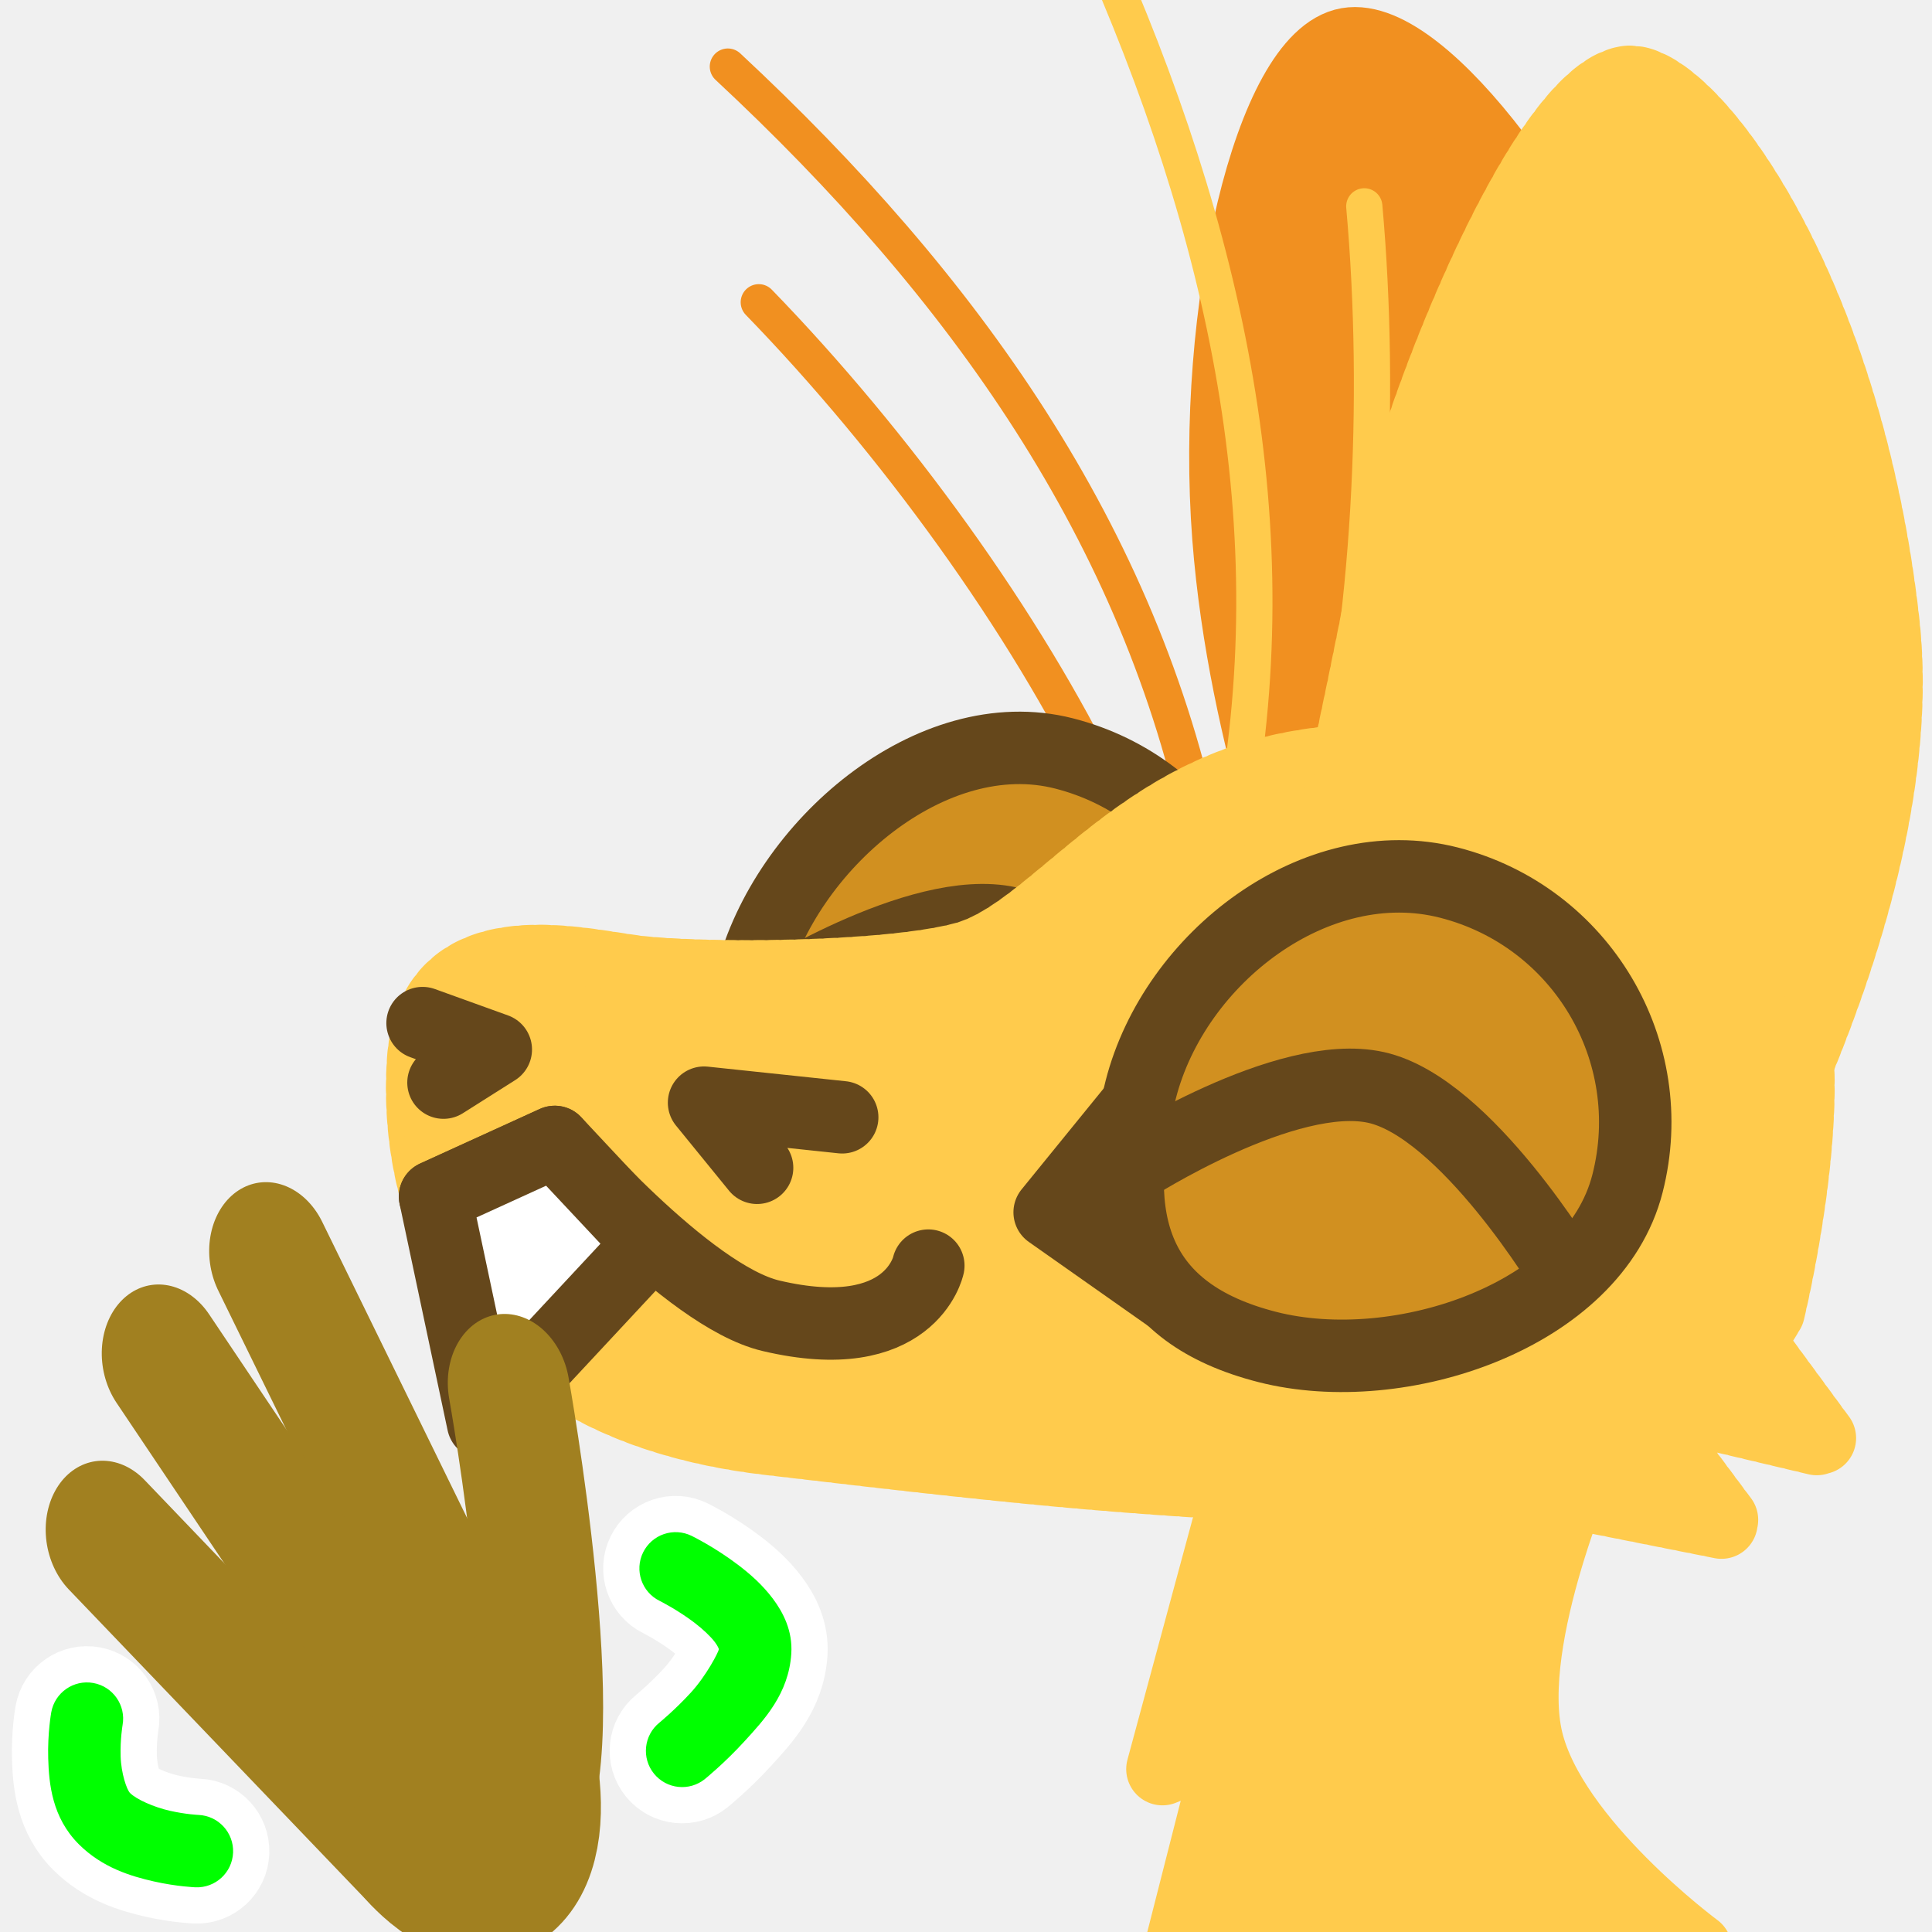
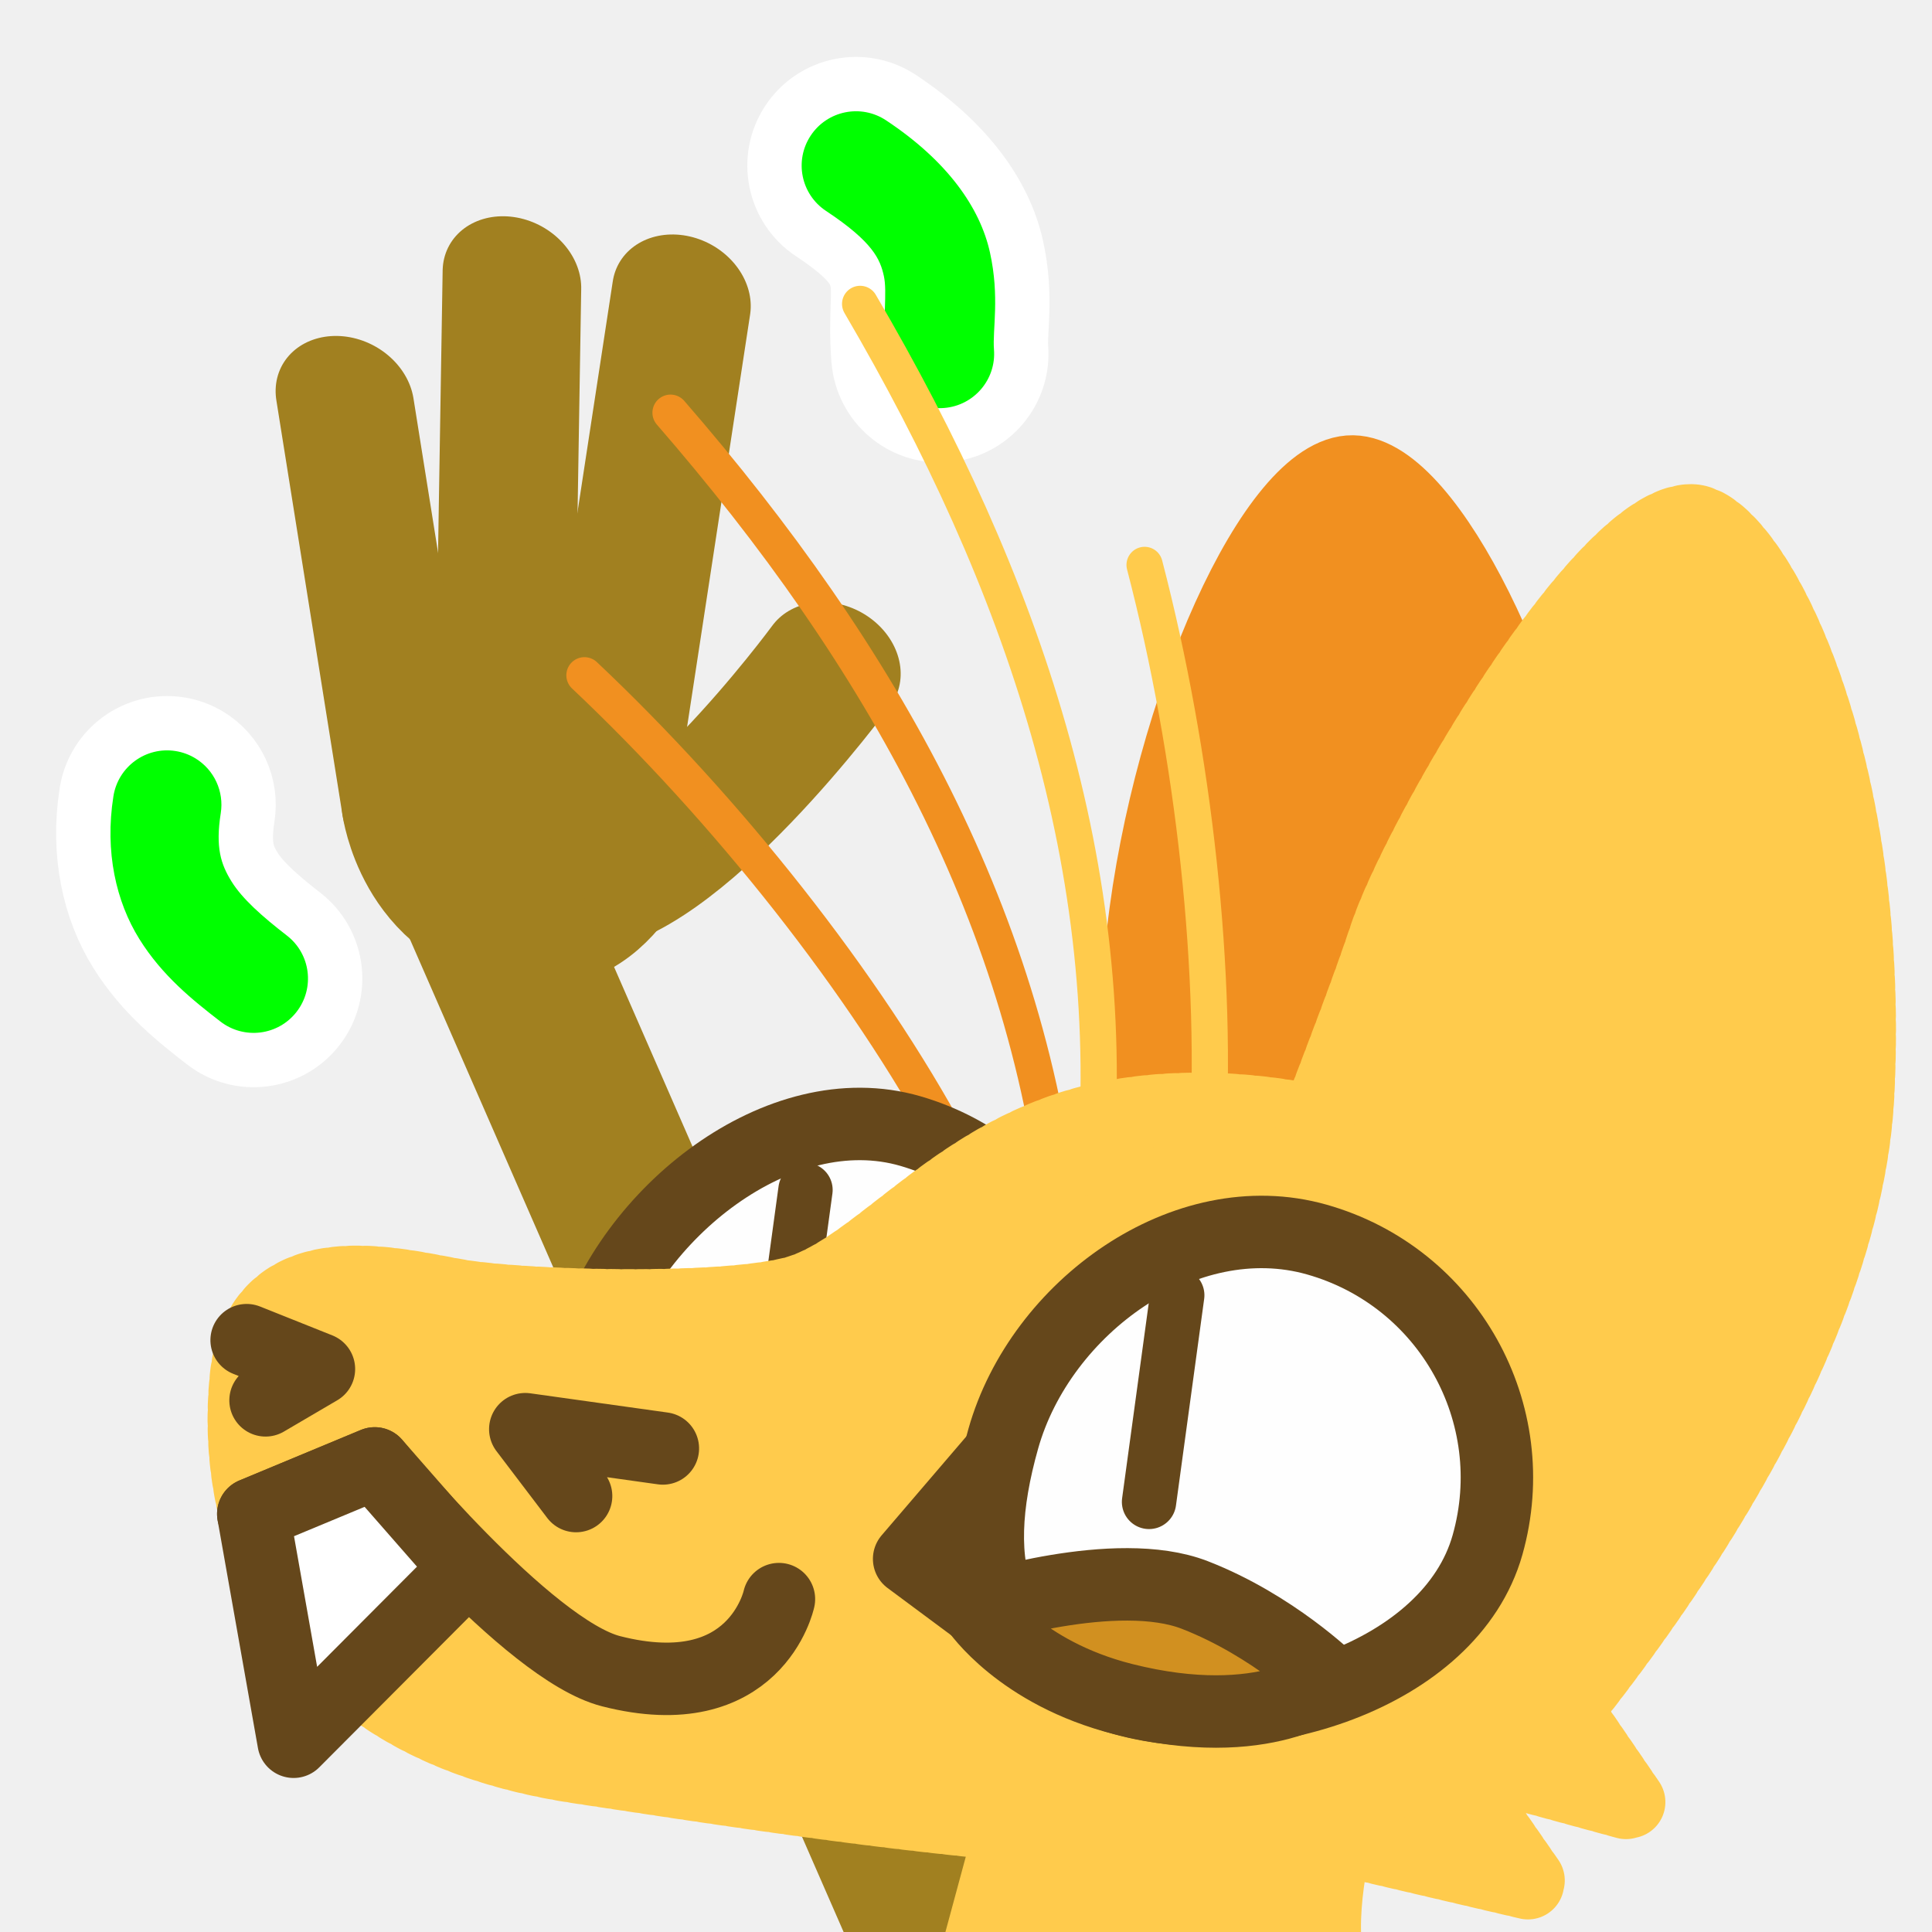
<svg xmlns="http://www.w3.org/2000/svg" version="1.1" id="svg824" width="1706.667" height="1706.667" viewBox="0 0 1706.667 1706.667">
  <defs id="defs828" />
-   <g id="layer1" style="display:inline">
-     <path style="display:none;fill:#123456;stroke:#123456;stroke-width:64;stroke-linecap:round;stroke-linejoin:round;-inkscape-stroke:none;paint-order:fill markers stroke;stop-color:#000000" d="m 1471.704,835.086 c 70.798,131.454 185.382,239.025 198.706,401.828 -29.438,-19.135 -55.932,-14.719 -79.483,13.247 91.022,54.7 58.514,175.917 81.69,267.15 l -99.353,6.624 c 66.759,58.919 81.773,128.186 90.522,198.706 l -494.507,2.208 c -24.38,-41.481 23.115,-208.563 66.236,-227.044 0,0 3.379,-20.015 -75.353,-9.455 28.741,-247.273 185.695,-422.176 311.542,-653.264 z" id="path3091" />
-     <path style="opacity:1;fill:#ffcb4c;fill-opacity:1;stroke:#ffcb4c;stroke-width:64;stroke-linecap:round;stroke-linejoin:round;stroke-miterlimit:4;stroke-dasharray:none;stroke-dashoffset:0;stroke-opacity:1;paint-order:fill markers stroke;stop-color:#000000" d="m 1091.638,1323.276 -64.785,239.508 62.822,-25.521 -51.043,200.244 459.384,-15.705 c 0,0 -127.607,-94.233 -149.202,-184.539 -21.595,-90.306 51.043,-253.25 51.043,-253.25 z" id="path3340" />
-     <g id="g12988" transform="rotate(14.31452,1412.347,2204.692)">
-       <path style="display:inline;fill:none;fill-opacity:1;stroke:#f19020;stroke-width:32;stroke-linecap:round;stroke-linejoin:round;stroke-miterlimit:4;stroke-dasharray:none;stroke-dashoffset:0;stroke-opacity:1;paint-order:fill markers stroke;stop-color:#000000" d="m 214.247,510.634 c 146.957,90.167 298.173,215.743 401.657,338.766" id="path6280-0-6" />
-       <path style="display:inline;fill:none;fill-opacity:1;stroke:#f19020;stroke-width:32;stroke-linecap:round;stroke-linejoin:round;stroke-miterlimit:4;stroke-dasharray:none;stroke-dashoffset:0;stroke-opacity:1;paint-order:fill markers stroke;stop-color:#000000" d="M 136.307,315.67 C 386.364,452.289 592.003,626.13 711.506,872.152" id="path6280-3" />
-       <g id="g12997" style="fill:#d19020;fill-opacity:1">
-         <path id="path1915-9" style="display:inline;fill:#d19020;fill-opacity:1;stroke:#65471b;stroke-width:64;stroke-linecap:round;stroke-linejoin:round;paint-order:fill markers stroke;stop-color:#000000" d="m 792.618,1048.728 c 10e-6,120.717 -155.86,218.577 -276.577,218.577 -120.717,0 -160.577,-55.86 -160.577,-176.577 0,-120.717 97.86,-260.577 218.577,-260.577 120.717,0 218.577,97.86 218.577,218.577 z" />
-         <path style="display:inline;fill:#d19020;fill-opacity:1;stroke:#65471b;stroke-width:64;stroke-linecap:round;stroke-linejoin:round;stroke-dashoffset:172.8;stroke-opacity:1;paint-order:fill markers stroke;stop-color:#000000" d="m 371.531,1109.142 c 0,0 110.802,-119.417 192.183,-121.954 81.382,-2.537 203.528,118.961 203.528,118.961" id="path4543-4" />
+   <g id="g11" transform="rotate(14.12955,624.1135,1138.752)" style="display:inline">
+     <g id="layer2" transform="matrix(-0.3959993,-1.209411,-1.366788,0.2567484,2513.144,465.3968)" style="display:inline;fill:none;fill-opacity:1;stroke:#888800;stroke-width:0.917;stroke-opacity:1">
+       <path style="fill:none;fill-opacity:1;stroke:#a18020;stroke-width:88.011;stroke-linecap:round;stroke-linejoin:round;stroke-miterlimit:4;stroke-dasharray:none;stroke-opacity:1;paint-order:fill markers stroke;stop-color:#000000" d="m 192.996,1346.299 c 0,0 -163.678,115.048 -168.702,181.25" id="path15392" />
+       <path style="fill:none;fill-opacity:1;stroke:#a18020;stroke-width:88.011;stroke-linecap:round;stroke-linejoin:round;stroke-miterlimit:4;stroke-dasharray:none;stroke-opacity:1;paint-order:fill markers stroke;stop-color:#000000" d="M 443.543,1425.689 89.494,1497.152" id="path20257" />
+       <path style="fill:none;fill-opacity:1;stroke:#a18020;stroke-width:88.011;stroke-linecap:round;stroke-linejoin:round;stroke-miterlimit:4;stroke-dasharray:none;stroke-opacity:1;paint-order:fill markers stroke;stop-color:#000000" d="M 83.585,1562.01 449.056,1533.217" id="path20259" />
+       <path style="fill:none;fill-opacity:1;stroke:#a18020;stroke-width:88.011;stroke-linecap:round;stroke-linejoin:round;stroke-miterlimit:4;stroke-dasharray:none;stroke-opacity:1;paint-order:fill markers stroke;stop-color:#000000" d="m 71.289,1621.58 287.004,23.727" id="path20261" />
+       <path style="fill:none;fill-opacity:1;stroke:#a18020;stroke-width:88.011;stroke-linecap:round;stroke-linejoin:round;stroke-miterlimit:4;stroke-dasharray:none;stroke-opacity:1;paint-order:fill markers stroke;stop-color:#000000" d="m 87.398,1472.657 c 0,0 -91.72,27.701 -88.28,86.167 C 2.558,1617.291 71.289,1621.58 71.289,1621.58 l 16.109,-148.923" id="path20376" />
+     </g>
+     <path style="opacity:1;fill:none;stroke:#a18020;stroke-width:155.444;stroke-linecap:round;stroke-linejoin:round;stroke-dasharray:none;stroke-opacity:1;paint-order:fill markers stroke" d="M 354.492,853.396 1075.841,1785.79" id="path11" />
+     <path style="color:#000000;fill:#00ff00;stroke:#ffffff;stroke-width:96;stroke-linecap:round;stroke-linejoin:round;stroke-dasharray:none;stroke-dashoffset:192;paint-order:markers stroke fill" d="m 71.886,794.319 a 48,48 0 0 0 -18.622,-1.994 48,48 0 0 0 -43.51,52.105 c 4.46,49.617 25.131,89.806 52.881,116.614 27.75,26.808 59.525,41.169 87.361,53.319 a 48,48 0 0 0 63.195,-24.791 48,48 0 0 0 -24.791,-63.195 c -25.749,-11.239 -46.192,-21.94 -59.064,-34.376 -12.872,-12.435 -21.227,-25.67 -23.968,-56.167 A 48,48 0 0 0 71.886,794.319 Z" id="path1" />
+     <path style="color:#000000;fill:#00ff00;stroke:#ffffff;stroke-width:96;stroke-linecap:round;stroke-linejoin:round;stroke-dasharray:none;stroke-dashoffset:192;paint-order:markers stroke fill" d="M 600.956,138.816 C 581.531,123.332 556.653,109.639 525.815,98.797 a 48,48 0 0 0 -61.205,29.361 48,48 0 0 0 29.361,61.205 c 47.042,16.541 56.856,29.818 63.563,43.21 6.707,13.392 7.835,36.248 19.275,70.052 a 48,48 0 0 0 60.855,30.079 48,48 0 0 0 30.08,-60.853 c -5.629,-16.633 -6.333,-46.243 -24.373,-82.265 -9.02,-18.011 -22.991,-35.285 -42.416,-50.769 z" id="path2-9" />
+   </g>
+   <g id="layer1" style="display:inline" transform="translate(48,60)">
+     <path style="display:none;fill:#123456;stroke:#123456;stroke-width:64;stroke-linecap:round;stroke-linejoin:round;-inkscape-stroke:none;paint-order:fill markers stroke;stop-color:#000000" d="m 1370.031,1141.098 c 70.798,131.454 185.382,239.025 198.706,401.828 -29.438,-19.135 -55.932,-14.719 -79.483,13.247 91.022,54.7 58.514,175.917 81.69,267.15 l -99.353,6.624 c 66.759,58.919 81.773,128.186 90.522,198.706 l -494.507,2.208 c -24.38,-41.481 23.115,-208.563 66.236,-227.044 0,0 3.379,-20.015 -75.353,-9.455 28.741,-247.273 185.695,-422.176 311.542,-653.264 z" id="path3091" />
+     <path style="opacity:1;fill:#ffcb4c;fill-opacity:1;stroke:#ffcb4c;stroke-width:64;stroke-linecap:round;stroke-linejoin:round;stroke-miterlimit:4;stroke-dasharray:none;stroke-dashoffset:0;stroke-opacity:1;paint-order:fill markers stroke;stop-color:#000000" d="m 869.08,1466.359 -64.785,239.508 62.822,-25.521 -51.043,200.244 459.384,-15.705 c 0,0 -127.607,-94.233 -149.202,-184.539 -21.595,-90.306 51.043,-253.25 51.043,-253.25 z" id="path3340" />
+     <g id="g12988" transform="rotate(16.24799,397.3322,1463.606)">
+       <path style="display:inline;fill:none;fill-opacity:1;stroke:#f19020;stroke-width:32;stroke-linecap:round;stroke-linejoin:round;stroke-miterlimit:4;stroke-dasharray:none;stroke-dashoffset:0;stroke-opacity:1;paint-order:fill markers stroke;stop-color:#000000" d="M 206.049,553.694 C 359.575,632.156 520.102,745.587 632.843,860.187" id="path6280-0-6" />
+       <path style="display:inline;fill:none;fill-opacity:1;stroke:#f19020;stroke-width:32;stroke-linecap:round;stroke-linejoin:round;stroke-miterlimit:4;stroke-dasharray:none;stroke-dashoffset:0;stroke-opacity:1;paint-order:fill markers stroke;stop-color:#000000" d="M 214.163,309.731 C 453.7,464.053 646.247,652.291 747.67,906.302" id="path6280-3" />
+       <g id="g12997" style="fill:#fefefe;fill-opacity:1" transform="translate(-55.22933,7.499404)">
+         <path id="path1915-9" style="display:inline;fill:#fefefe;fill-opacity:1;stroke:#65471b;stroke-width:64;stroke-linecap:round;stroke-linejoin:round;paint-order:fill markers stroke;stop-color:#000000" d="m 869.113,1070.759 c 1e-5,120.717 -155.86,218.577 -276.577,218.577 -120.717,0 -160.577,-55.86 -160.577,-176.577 0,-120.717 97.86,-260.577 218.577,-260.577 120.717,0 218.577,97.86 218.577,218.577 z" />
      </g>
-       <path style="opacity:1;fill:#f19020;fill-opacity:1;stroke:#f19020;stroke-width:64;stroke-linecap:round;stroke-miterlimit:4;stroke-dasharray:none;stroke-dashoffset:0;stroke-opacity:1;paint-order:fill markers stroke;stop-color:#000000" d="m 831.107,925.138 c 0,0 -104.927,-142.841 -163.54,-315.918 -64.479,-190.402 -68.261,-420.125 -5.746,-448.336 62.515,-28.211 234.977,116.892 310.776,236.998 75.799,120.106 152.76,419.031 152.76,419.031 z" id="path1640" />
+       <path style="display:inline;fill:#fefefe;fill-opacity:1;stroke:#65471b;stroke-width:48;stroke-linecap:round;stroke-linejoin:round;stroke-dasharray:none;stroke-dashoffset:192;stroke-opacity:1;paint-order:markers stroke fill" d="m 520.722,935.537 27.154,182.227" id="path2-8" />
+       <path style="display:inline;fill:#fefefe;fill-opacity:1;stroke:#65471b;stroke-width:48;stroke-linecap:round;stroke-linejoin:round;stroke-dasharray:none;stroke-dashoffset:192;stroke-opacity:1;paint-order:markers stroke fill" d="m 862.032,932.973 27.154,182.227" id="path2-7" />
+       <path style="opacity:1;fill:#f19020;fill-opacity:1;stroke:#f19020;stroke-width:64;stroke-linecap:round;stroke-miterlimit:4;stroke-dasharray:none;stroke-dashoffset:0;stroke-opacity:1;paint-order:fill markers stroke;stop-color:#000000" d="m 856.112,972.221 c 0,0 -81.528,-157.374 -112.616,-337.442 -34.2,-198.093 -2.342,-425.628 63.789,-443.812 66.131,-18.184 214.028,151.888 270.303,282.288 56.275,130.4 85.99,437.639 85.99,437.639 z" id="path1640" />
      <path id="path1148" style="display:inline;opacity:1;fill:#ffcb4c;stroke:#ffcb4c;stroke-width:64;stroke-linecap:round;stroke-linejoin:round;stroke-miterlimit:4;stroke-dasharray:6.4, 6.4;stroke-dashoffset:0;stroke-opacity:1;paint-order:fill markers stroke;stop-color:#000000" d="m 1299.055,1153.559 c 0,0 -0.108,-10.821 -0.951,-28.418 -0.422,-8.799 -1.026,-19.291 -1.895,-30.973 -0.869,-11.681 -2,-24.552 -3.473,-38.105 -1.473,-13.553 -3.289,-27.788 -5.523,-42.201 -2.235,-14.413 -4.889,-29.005 -8.043,-43.268 -1.577,-7.131 -3.279,-14.182 -5.115,-21.086 -1.836,-6.904 -3.807,-13.662 -5.922,-20.213 -2.115,-6.551 -4.373,-12.892 -6.787,-18.963 -2.414,-6.071 -4.983,-11.87 -7.715,-17.334 -2.732,-5.464 -5.935,-10.786 -9.539,-15.961 -3.604,-5.175 -7.611,-10.205 -11.949,-15.084 -4.338,-4.879 -9.007,-9.609 -13.94,-14.186 -4.932,-4.576 -10.126,-8.999 -15.514,-13.266 -5.387,-4.266 -10.967,-8.375 -16.67,-12.324 -5.703,-3.949 -11.53,-7.738 -17.41,-11.363 -11.761,-7.251 -23.737,-13.847 -35.371,-19.76 -11.634,-5.913 -22.926,-11.142 -33.32,-15.66 -10.395,-4.519 -19.891,-8.326 -27.934,-11.395 -16.085,-6.137 -26.354,-9.318 -26.354,-9.318 -106.831,-15.988 -232.175,6.969 -312.625,60.014 -101.267,66.77 -136.887,176.629 -198.707,211.955 -61.82,35.325 -225.2,77.273 -280.396,83.897 -55.196,6.623 -183.25,6.625 -161.172,123.641 22.078,117.016 112.599,282.605 377.541,247.279 264.942,-35.326 313.515,-44.157 536.508,-88.314 22.897,-4.534 53.848,-18.32 86.828,-36.947 l 213.871,-11.428 -92.926,-75.256 c 5.358,-4.84 10.6,-9.718 15.633,-14.637 l 142.076,-2.375 -84.881,-69.668 c 3.481,-6.554 6.481,-13.021 8.627,-19.307 1.052,-3.082 2.033,-6.627 3.047,-9.977 z" />
-       <path style="display:none;fill:#123456;stroke:#123456;stroke-width:64;stroke-linecap:round;stroke-linejoin:round;-inkscape-stroke:none;paint-order:fill markers stroke;stop-color:#000000" d="M 828.727,754.143 C 711.711,781.741 570.409,926.355 570.409,926.355 568.748,843.31 559.075,759.536 683.009,687.908 c -124.695,-7.457 -249.288,-15.117 -408.452,46.365 0,0 303.226,-263.622 490.142,-280.397 172.212,-15.455 264.942,37.533 264.942,37.533 -0.192,-45.683 -31.458,-88.259 -90.522,-128.055 0,0 295.852,97.145 333.385,194.291 37.533,97.145 28.702,167.796 28.702,167.796 l -243.752,34.923 c 0,0 -111.711,-33.819 -228.727,-6.221 z" id="path1637" />
-       <path id="path13483" style="display:inline;opacity:1;fill:#ffcb4c;stroke:#ffcb4c;stroke-width:64;stroke-linecap:round;stroke-linejoin:round;stroke-miterlimit:4;stroke-dasharray:6.4, 6.4;stroke-dashoffset:0;stroke-opacity:1;paint-order:fill markers stroke;stop-color:#000000" d="m 908.949,132.606 c -73.177,31.026 -109.566,355.873 -101.166,445.776 7.479,80.045 14.118,286.727 15.949,345.321 0,0 10.696,-1.079 27.9,-1.708 8.602,-0.314 18.832,-0.516 30.165,-0.413 11.334,0.103 23.771,0.509 36.79,1.411 13.019,0.902 26.62,2.3 40.278,4.385 6.829,1.042 13.672,2.256 20.465,3.666 6.793,1.41 13.533,3.014 20.158,4.839 6.625,1.825 13.134,3.869 19.461,6.157 6.327,2.288 12.473,4.82 18.371,7.619 5.898,2.799 11.551,5.865 16.889,9.223 5.339,3.358 10.364,7.007 15.013,10.971 4.648,3.964 9.277,8.301 13.869,12.947 4.592,4.647 9.146,9.604 13.651,14.809 4.504,5.205 8.957,10.658 13.342,16.298 4.386,5.64 8.705,11.466 12.94,17.416 8.471,11.9 16.611,24.298 24.294,36.695 7.684,12.398 14.912,24.794 21.559,36.697 6.646,11.903 12.712,23.311 18.072,33.727 5.36,10.416 10.012,19.84 13.834,27.776 7.646,15.872 11.969,25.792 11.969,25.792 43.298,-146.019 112.83,-444.295 33.812,-653.384 C 1138.38,252.358 956.403,112.486 908.949,132.606 Z" />
+       <path style="display:none;fill:#123456;stroke:#123456;stroke-width:64;stroke-linecap:round;stroke-linejoin:round;-inkscape-stroke:none;paint-order:fill markers stroke;stop-color:#000000" d="M 880.931,744.045 C 763.916,771.643 622.613,916.257 622.613,916.257 620.953,833.211 611.28,749.437 735.213,677.809 c -124.695,-7.457 -249.288,-15.117 -408.452,46.365 0,0 303.226,-263.622 490.142,-280.397 172.212,-15.455 264.942,37.533 264.942,37.533 -0.192,-45.683 -31.458,-88.259 -90.522,-128.055 0,0 295.852,97.145 333.385,194.291 37.533,97.145 28.702,167.796 28.702,167.796 l -243.752,34.923 c 0,0 -111.711,-33.819 -228.727,-6.221 z" id="path1637" />
+       <path id="path13483" style="display:inline;opacity:1;fill:#ffcb4c;stroke:#ffcb4c;stroke-width:64;stroke-linecap:round;stroke-linejoin:round;stroke-miterlimit:4;stroke-dasharray:6.4, 6.4;stroke-dashoffset:0;stroke-opacity:1;paint-order:fill markers stroke;stop-color:#000000" d="m 1106.488,148.742 c -76.522,21.493 -153.825,339.099 -156.897,429.342 -2.736,80.347 -22.368,286.202 -27.985,344.554 34.879,369.775 230.431,302.163 351.843,315.488 61.472,-139.347 168.278,-426.393 116.422,-643.817 -70.997,-297.679 -233.761,-459.505 -283.383,-445.567 z" />
      <g id="g13003">
-         <path style="opacity:1;fill:#ffcb4c;fill-opacity:1;stroke:none;stroke-width:64;stroke-linecap:round;stroke-linejoin:round;stroke-miterlimit:4;stroke-dasharray:none;stroke-dashoffset:0;stroke-opacity:1;paint-order:fill markers stroke;stop-color:#000000" d="m 132.471,1346.787 90.522,-72.859 c 0,0 146.935,106.632 222.993,101.561 66.235,-4.416 119.224,-37.533 119.224,-37.533 l -32.922,-235.898 -431.652,43.553 -7.57,162.817 z" id="path3264" />
        <path style="opacity:1;fill:none;fill-opacity:1;stroke:#65471b;stroke-width:64;stroke-linecap:round;stroke-linejoin:round;stroke-miterlimit:4;stroke-dasharray:none;stroke-dashoffset:0;stroke-opacity:1;paint-order:fill markers stroke;stop-color:#000000" d="m 83.898,1201.07 68.443,6.623 -37.533,39.741" id="path2163" />
        <path style="opacity:1;fill:none;fill-opacity:1;stroke:#65471b;stroke-width:64;stroke-linecap:round;stroke-linejoin:round;stroke-miterlimit:4;stroke-dasharray:none;stroke-dashoffset:0;stroke-opacity:1;paint-order:fill markers stroke;stop-color:#000000" d="m 401.828,1251.85 -59.612,-44.157 121.432,-17.663" id="path2198" />
-         <path style="opacity:1;fill:#ffcb4c;fill-opacity:1;stroke:#65471b;stroke-width:64;stroke-linecap:round;stroke-linejoin:round;stroke-miterlimit:4;stroke-dasharray:none;stroke-dashoffset:0;stroke-opacity:1;paint-order:fill markers stroke;stop-color:#000000" d="m 132.471,1346.787 90.522,-72.859 c 0,0 146.778,102.944 222.993,101.561 126.887,-2.302 123.767,-77.291 123.767,-77.291" id="path2200" />
+         <path style="opacity:1;fill:none;fill-opacity:1;stroke:#65471b;stroke-width:64;stroke-linecap:round;stroke-linejoin:round;stroke-miterlimit:4;stroke-dasharray:none;stroke-dashoffset:0;stroke-opacity:1;paint-order:fill markers stroke;stop-color:#000000" d="m 132.471,1346.787 90.522,-72.859 c 0,0 175.598,120.382 251.782,117.83 131.805,-4.416 124.553,-102.639 124.553,-102.639" id="path2200" />
        <path style="opacity:1;fill:#ffffff;fill-opacity:1;stroke:#65471b;stroke-width:64;stroke-linecap:round;stroke-linejoin:round;stroke-miterlimit:4;stroke-dasharray:none;stroke-dashoffset:0;stroke-opacity:1;paint-order:fill markers stroke;stop-color:#000000" d="m 222.993,1530.039 -90.522,-183.251 90.522,-72.859 103.769,66.235 z" id="path2202" />
      </g>
-       <g id="g12993" style="fill:#d19020;fill-opacity:1">
+       <path style="opacity:1;fill:none;fill-opacity:1;stroke:#ffcb4c;stroke-width:32;stroke-linecap:round;stroke-linejoin:round;stroke-miterlimit:4;stroke-dasharray:none;stroke-dashoffset:0;stroke-opacity:1;paint-order:fill markers stroke;stop-color:#000000" d="M 348.066,170.596 C 555.168,366.305 709.848,586.718 762.87,855.04" id="path6280" />
+       <path style="display:inline;fill:none;fill-opacity:1;stroke:#ffcb4c;stroke-width:32;stroke-linecap:round;stroke-linejoin:round;stroke-miterlimit:4;stroke-dasharray:none;stroke-dashoffset:0;stroke-opacity:1;paint-order:fill markers stroke;stop-color:#000000" d="M 653.826,321.647 C 742.297,469.631 818.141,650.969 852.865,807.933" id="path6280-0" />
+       <g id="g12993" transform="rotate(-0.4680674,287.4386,-3407.547)" style="display:inline;fill:#d19020;fill-opacity:1">
        <path style="opacity:1;fill:#d19020;fill-opacity:1;stroke:#65471b;stroke-width:64;stroke-linecap:round;stroke-linejoin:round;stroke-miterlimit:4;stroke-dasharray:none;stroke-dashoffset:0;stroke-opacity:1;paint-order:fill markers stroke;stop-color:#000000" d="m 661.976,1226.049 53.367,-115.501 86.531,168.711 z" id="path7852" />
-         <path id="path1915" style="opacity:1;fill:#d19020;fill-opacity:1;stroke:#65471b;stroke-width:64;stroke-linecap:round;stroke-linejoin:round;paint-order:fill markers stroke;stop-color:#000000" d="m 1150.289,1075.222 c 0,120.717 -151.86,218.577 -272.577,218.577 -120.717,0 -164.577,-71.86 -164.577,-192.577 -2e-5,-120.717 97.86,-244.577 218.577,-244.577 120.717,-2e-5 218.577,97.86 218.577,218.577 z" />
+         <path id="path1915" style="opacity:1;fill:#fefefe;fill-opacity:1;stroke:#65471b;stroke-width:64;stroke-linecap:round;stroke-linejoin:round;paint-order:fill markers stroke;stop-color:#000000" d="m 1150.289,1075.222 c 0,120.717 -151.86,218.577 -272.577,218.577 -120.717,0 -164.577,-71.86 -164.577,-192.577 -2e-5,-120.717 97.86,-244.577 218.577,-244.577 120.717,-2e-5 218.577,97.86 218.577,218.577 z" />
      </g>
-       <path style="opacity:1;fill:none;fill-opacity:1;stroke:#ffcb4c;stroke-width:32;stroke-linecap:round;stroke-linejoin:round;stroke-miterlimit:4;stroke-dasharray:none;stroke-dashoffset:0;stroke-opacity:1;paint-order:fill markers stroke;stop-color:#000000" d="M 422.098,125.101 C 599.1,348.402 720.689,588.661 734.815,861.807" id="path6280" />
-       <path style="display:inline;fill:none;fill-opacity:1;stroke:#ffcb4c;stroke-width:32;stroke-linecap:round;stroke-linejoin:round;stroke-miterlimit:4;stroke-dasharray:none;stroke-dashoffset:0;stroke-opacity:1;paint-order:fill markers stroke;stop-color:#000000" d="m 711.568,296.293 c 57.336,162.601 95.675,355.385 98.55,516.119" id="path6280-0" />
-       <path style="fill:#d19020;fill-opacity:1;stroke:#65471b;stroke-width:64;stroke-linecap:round;stroke-linejoin:round;stroke-dashoffset:172.8;stroke-opacity:1;paint-order:fill markers stroke;stop-color:#000000" d="m 721.974,1169.849 c 0,0 110.802,-119.417 192.183,-121.954 81.382,-2.537 203.528,118.961 203.528,118.961" id="path4543" />
+       <path style="fill:#fefefe;fill-opacity:1;stroke:#65471b;stroke-width:48;stroke-linecap:round;stroke-linejoin:round;stroke-dasharray:none;stroke-dashoffset:192;stroke-opacity:1;paint-order:markers stroke fill" d="m 862.032,932.973 27.154,182.227" id="path2" />
+       <path style="fill:#d19020;fill-opacity:1;stroke:#65471b;stroke-width:64;stroke-linecap:round;stroke-linejoin:round;stroke-dasharray:none;stroke-dashoffset:192;stroke-opacity:1;paint-order:fill markers stroke" d="m 769.98,1248.867 c 0,0 106.76,-72.485 180.979,-66.033 74.219,6.451 135.981,39.573 135.981,39.573 0,0 -40.616,61.668 -170.841,66.413 -94.244,3.434 -146.119,-39.953 -146.119,-39.953 z" id="path3" />
    </g>
-     <g id="layer2" transform="matrix(-0.7168873,-0.9435493,-0.7289255,0.8049889,1592.613,394.5093)" style="display:inline;fill:none;fill-opacity:1;stroke:#888800;stroke-width:1.099;stroke-opacity:1">
-       <path style="fill:none;fill-opacity:1;stroke:#a18020;stroke-width:105.543;stroke-linecap:round;stroke-linejoin:round;stroke-miterlimit:4;stroke-dasharray:none;stroke-opacity:1;paint-order:fill markers stroke;stop-color:#000000" d="m 248.234,1324.06 c 0,0 -218.916,137.287 -223.939,203.489" id="path15392" />
-       <path style="fill:none;fill-opacity:1;stroke:#a18020;stroke-width:105.543;stroke-linecap:round;stroke-linejoin:round;stroke-miterlimit:4;stroke-dasharray:none;stroke-opacity:1;paint-order:fill markers stroke;stop-color:#000000" d="M 449.477,1415.318 89.494,1497.152" id="path20257" />
-       <path style="fill:none;fill-opacity:1;stroke:#a18020;stroke-width:105.543;stroke-linecap:round;stroke-linejoin:round;stroke-miterlimit:4;stroke-dasharray:none;stroke-opacity:1;paint-order:fill markers stroke;stop-color:#000000" d="M 83.585,1562.01 457.769,1537.333" id="path20259" />
-       <path style="fill:none;fill-opacity:1;stroke:#a18020;stroke-width:105.543;stroke-linecap:round;stroke-linejoin:round;stroke-miterlimit:4;stroke-dasharray:none;stroke-opacity:1;paint-order:fill markers stroke;stop-color:#000000" d="m 71.289,1621.58 328.288,40.947" id="path20261" />
-       <path style="fill:none;fill-opacity:1;stroke:#a18020;stroke-width:105.543;stroke-linecap:round;stroke-linejoin:round;stroke-miterlimit:4;stroke-dasharray:none;stroke-opacity:1;paint-order:fill markers stroke;stop-color:#000000" d="m 87.398,1472.657 c 0,0 -91.72,27.701 -88.28,86.167 C 2.558,1617.291 71.289,1621.58 71.289,1621.58 l 16.109,-148.923" id="path20376" />
-     </g>
-     <path style="color:#000000;fill:#00ff00;stroke:#ffffff;stroke-width:64;stroke-linecap:round;stroke-linejoin:round;stroke-miterlimit:4;stroke-dasharray:none;stroke-dashoffset:172.8;paint-order:stroke fill markers" d="m 82.409,1486.696 a 32,32 0 0 0 -37.127,25.875 c 0,0 -3.351,18.373 -2.691,40.789 0.659,22.416 3.404,52.159 27.021,75.777 20.79,20.79 46.282,28.339 66.359,32.873 20.078,4.534 36.68,5.176 36.68,5.176 a 32,32 0 0 0 33.254,-30.695 32,32 0 0 0 -30.695,-33.252 c 0,0 -10.997,-0.463 -25.141,-3.656 -14.144,-3.194 -29.499,-9.995 -35.203,-15.699 -2.876,-2.876 -7.858,-17.289 -8.303,-32.406 -0.445,-15.117 1.723,-27.654 1.723,-27.654 a 32,32 0 0 0 -25.877,-37.127 z" id="path3966" />
-     <path style="color:#000000;fill:#00ff00;stroke:#ffffff;stroke-width:64;stroke-linecap:round;stroke-linejoin:round;stroke-miterlimit:4;stroke-dasharray:none;stroke-dashoffset:172.8;paint-order:stroke fill markers" d="m 586.5,1355.157 a 32,32 0 0 0 -18.395,16.172 32,32 0 0 0 14.6,42.834 c 0,0 15.836,7.913 30.746,19.281 7.455,5.684 14.32,12.181 18.071,17.18 2.761,3.679 3.365,5.822 3.529,6.232 -0.375,2.536 -10.889,23.139 -24.746,38.287 -14.018,15.325 -27.914,26.672 -27.914,26.672 a 32,32 0 0 0 -4.663,45.014 32,32 0 0 0 45.016,4.662 c 0,0 17.151,-13.875 34.784,-33.152 17.633,-19.276 39.205,-42.208 41.481,-77.596 1.284,-19.97 -7.103,-36.284 -16.298,-48.536 -9.195,-12.252 -20.045,-21.721 -30.455,-29.658 -20.819,-15.873 -41.316,-25.821 -41.316,-25.821 a 32,32 0 0 0 -24.44,-1.571 z" id="path4100" />
  </g>
</svg>
